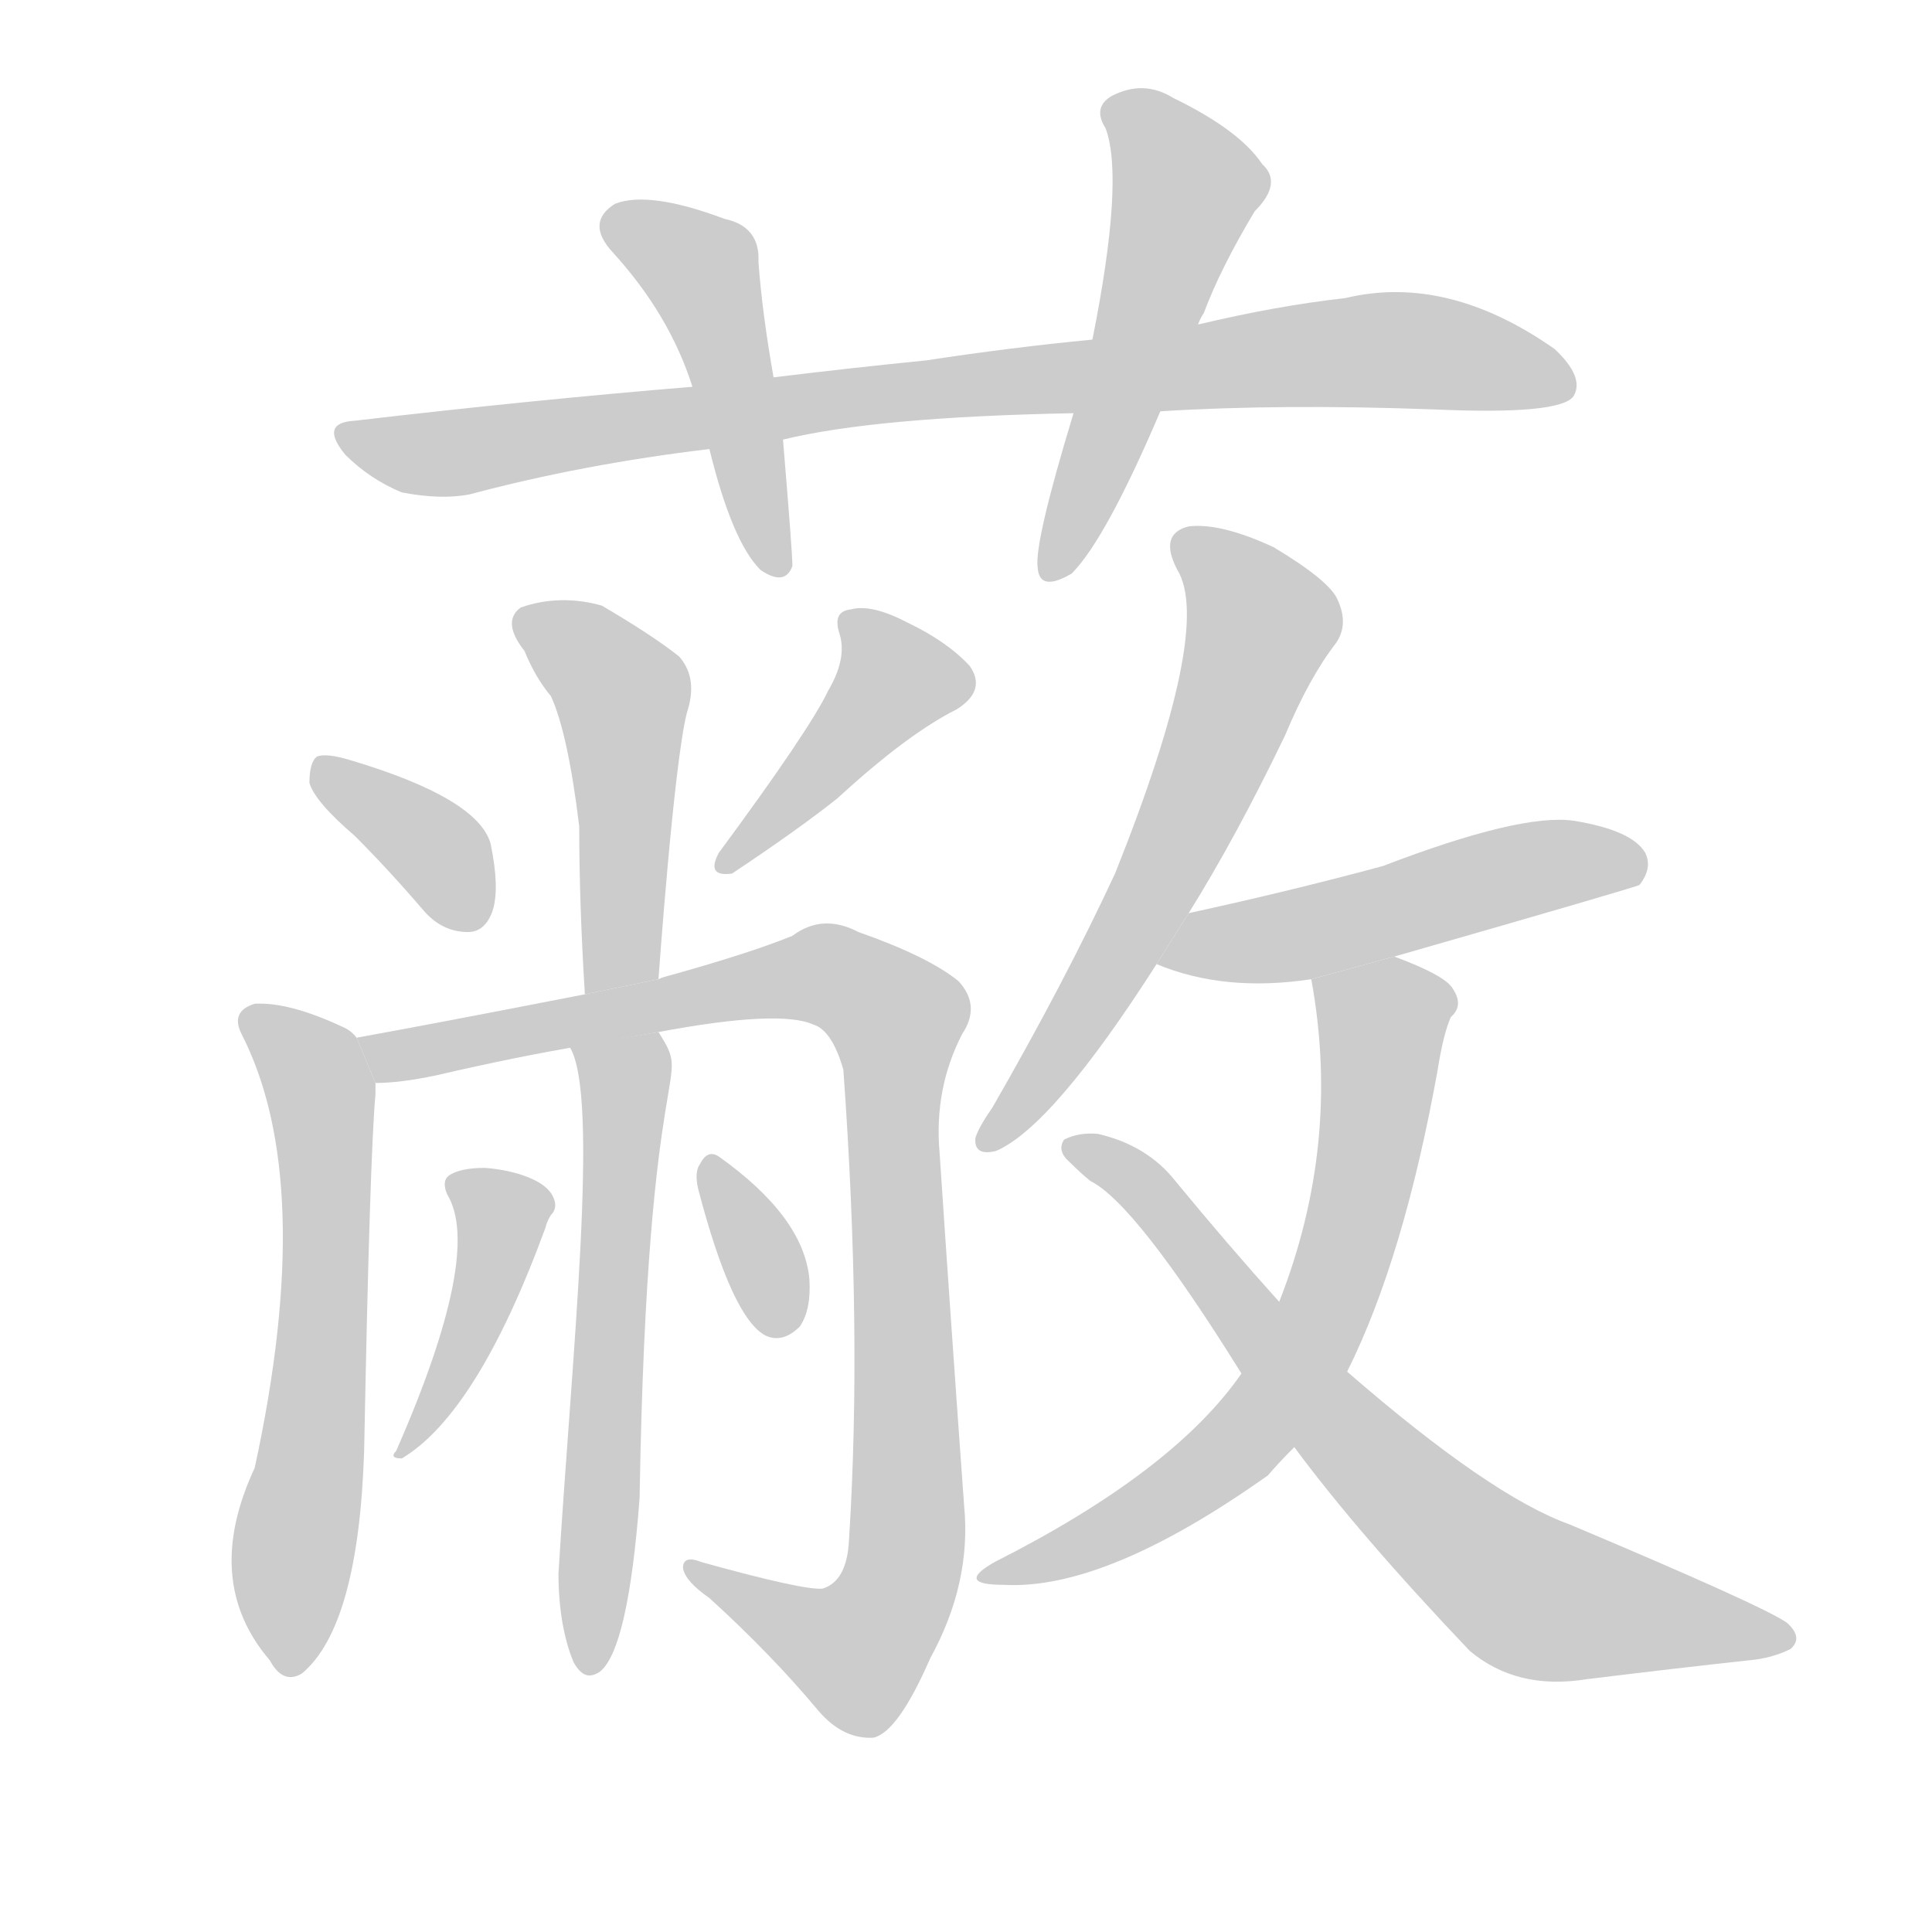
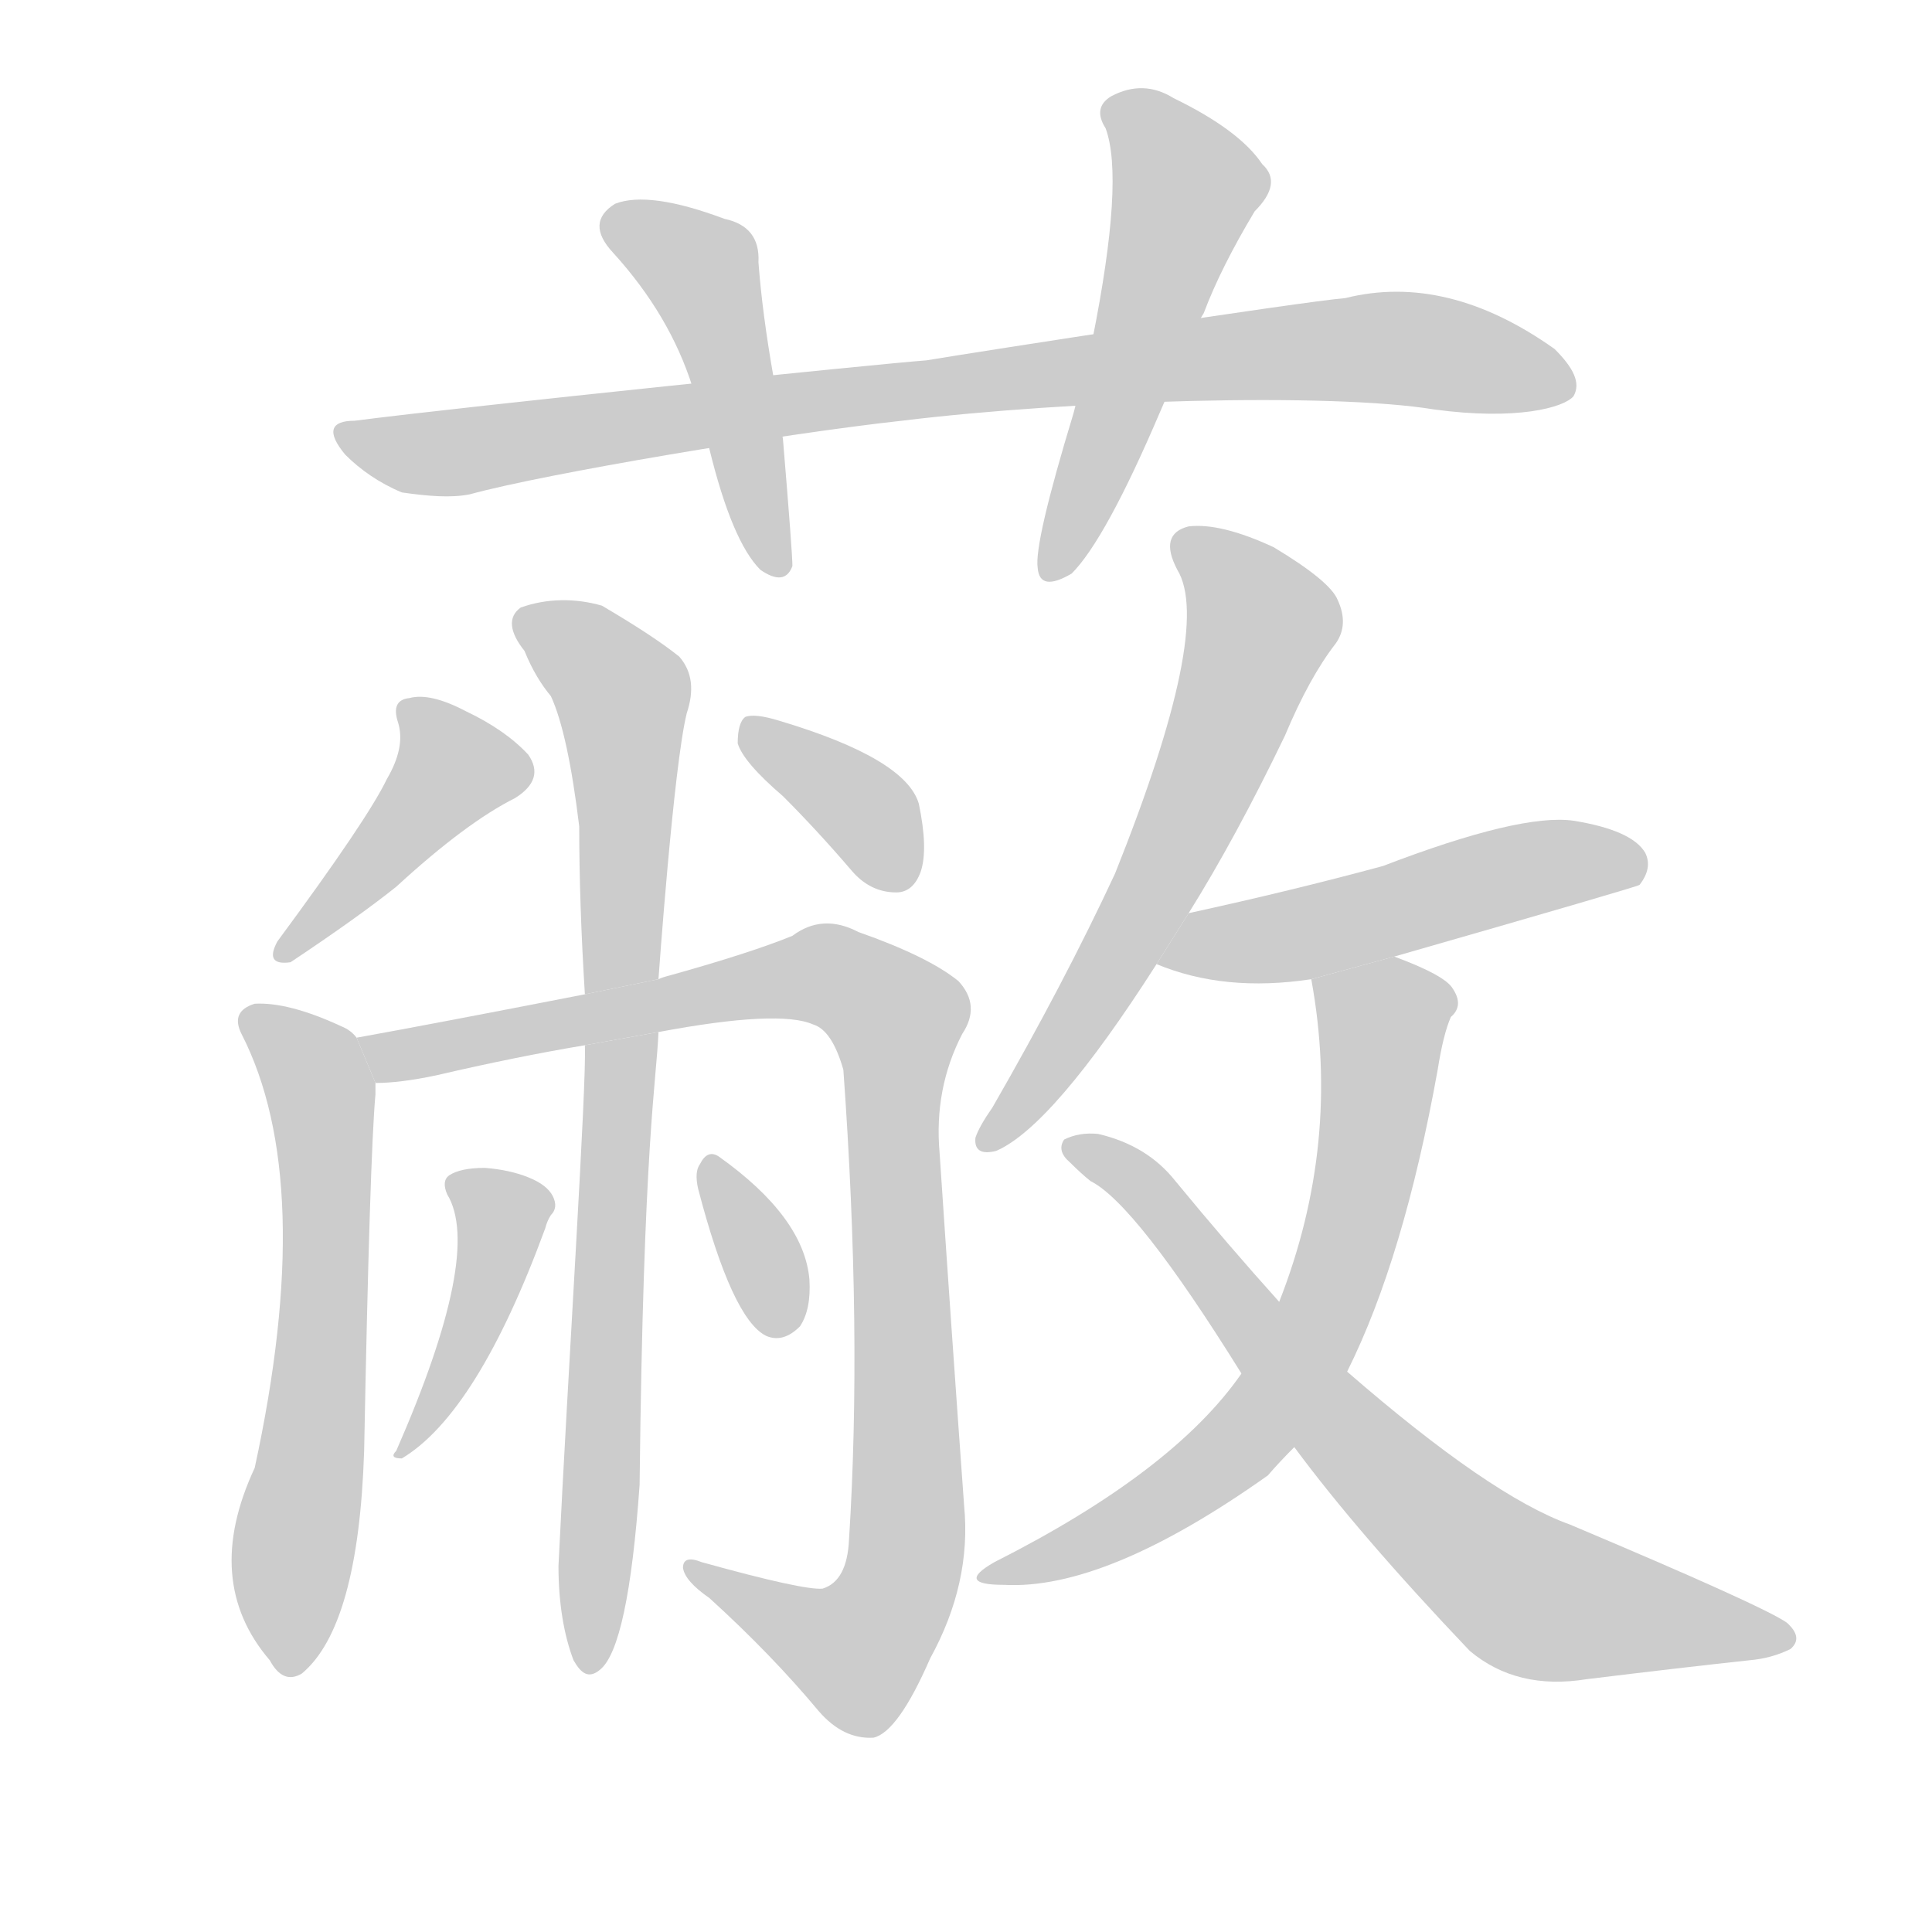
<svg xmlns="http://www.w3.org/2000/svg" xmlns:xlink="http://www.w3.org/1999/xlink" id="z34109" class="acjk" version="1.1" viewBox="0 0 1024 1024">
  <style>

@keyframes z34109k {
	from {
		stroke:#c00;
		stroke-dashoffset:3000;
	}
	75% {
		stroke:#c00;
		stroke-dashoffset:0;
	}
	to {
		stroke:#000;
	}
}
#z34109 path[clip-path] {
	animation:z34109k 1s linear both;
	stroke-dasharray:3000;
	stroke-width:128;
	stroke-linecap:round;
	fill:none;
}
#z34109 path[clip-path="url(#z34109c1)"] {animation-delay:1s;}
#z34109 path[clip-path="url(#z34109c2)"] {animation-delay:2s;}
#z34109 path[clip-path="url(#z34109c3)"] {animation-delay:3s;}
#z34109 path[clip-path="url(#z34109c4)"] {animation-delay:4s;}
#z34109 path[clip-path="url(#z34109c5)"] {animation-delay:5s;}
#z34109 path[clip-path="url(#z34109c6)"] {animation-delay:6s;}
#z34109 path[clip-path="url(#z34109c7)"] {animation-delay:7s;}
#z34109 path[clip-path="url(#z34109c8)"] {animation-delay:8s;}
#z34109 path[clip-path="url(#z34109c9)"] {animation-delay:9s;}
#z34109 path[clip-path="url(#z34109c10)"] {animation-delay:10s;}
#z34109 path[clip-path="url(#z34109c11)"] {animation-delay:11s;}
#z34109 path[clip-path="url(#z34109c12)"] {animation-delay:12s;}
#z34109 path[clip-path="url(#z34109c13)"] {animation-delay:13s;}
#z34109 path[clip-path="url(#z34109c14)"] {animation-delay:14s;}
#z34109 path[clip-path="url(#z34109c15)"] {animation-delay:15s;}
#z34109 path {fill:#ccc;}

</style>
-   <path id="z34109d1" d="M615 218Q679 214 760 217Q827 220 834 210Q840 200 824 185Q767 145 713 158Q677 162 635 172L579 180Q537 184 491 191Q451 195 410 200L367 205Q282 212 188 223Q169 224 183 241Q196 254 213 261Q234 265 249 262Q309 246 376 238L415 233Q464 221 569 219L615 218 Z" />
+   <path id="z34109d1" d="M 760,217 C 804,223 829,216 834,210 838,203 834,195 824,185 786,158 749,149 713,158 689,160 521,186 491,191 464,193 250,215 188,223 175,223 173,229 183,241 191,249 201,256 213,261 227,263 239,264 249,262 289,251 414,230 478,223 568,212 705,208 760,217 Z" />
  <path id="z34109d2" d="M410 200Q404 166 402 139Q403 120 384 116Q344 101 326 108Q310 118 325 134Q355 167 367 205L376 238Q388 287 403 302Q416 311 420 300Q420 293 415 233L410 200 Z" />
  <path id="z34109d3" d="M635 172Q636 169 638 166Q647 142 665 112Q680 97 669 87Q657 69 622 52Q606 42 589 51Q579 57 586 68Q596 95 579 180L569 219Q548 288 550 301Q551 314 568 304Q586 286 615 218L635 172 Z" />
  <path id="z34109d4" d="M349 519C349 519 357 406 364 378C368 366 367 356 360 348C350 340 336 331 319 321C305 317 290 317 276 322C269 327 270 335 278 345C282 355 287 363 292 369C298 382 303 405 307 438C307 465 308 495 310 527 Z" />
-   <path id="z34109d5" d="M188 443Q206 461 224 482Q234 494 248 494Q257 494 261 483Q265 471 260 447Q253 423 186 403Q173 399 168 401Q164 404 164 415Q167 425 188 443 Z" />
-   <path id="z34109d6" d="M439 366Q429 387 381 452Q374 465 388 463Q424 439 444 423Q481 389 507 376Q523 366 514 353Q502 340 481 330Q462 320 451 323Q441 324 445 336Q449 349 439 366 Z" />
+   <path id="z34109d5" d="M 205,413 Q 195,434 147,499 140,512 154,510 190,486 210,470 247,436 273,423 289,413 280,400 268,387 247,377 228,367 217,370 207,371 211,383 215,396 205,413 Z" />
+   <path id="z34109d6" d="M 415,422 Q 433,440 451,461 461,473 475,473 484,473 488,462 492,450 487,426 480,402 413,382 400,378 395,380 391,383 391,394 394,404 415,422 Z" />
  <path id="z34109d7" d="M189 550Q186 546 181 544Q153 531 135 532Q122 536 128 548Q168 626 135 778Q107 838 143 880Q150 893 160 887Q190 862 193 769Q196 613 199 580Q199 576 199 574L189 550 Z" />
  <path id="z34109d8" d="M349 547Q413 535 431 543Q441 546 447 567Q457 706 450 816Q449 838 436 842Q426 843 372 828Q362 824 362 831Q363 838 376 847Q409 877 434 907Q447 922 463 921Q476 918 493 879Q515 839 511 798Q504 701 498 611Q495 577 510 548Q520 533 508 520Q492 507 455 494Q436 484 420 496Q398 505 355 517Q351 518 349 519L310 527Q228 543 189 550L199 574Q212 574 231 570Q274 560 310 554L349 547 Z" />
-   <path id="z34109d9" d="M302 555C318 581 303 719 296 834C296 853 299 869 304 881C308 888 312 890 318 886C328 878 335 847 339 794C343 547 368 577 349 547 Z" />
+   <path id="z34109d9" d="M 349,547 310,554 C 311,575 301,727 296,830 296,850 299,867 304,880 308,887 312,890 318,885 328,877 335,844 339,787 341,605 348,573 349,547 Z" />
  <path id="z34109d10" d="M237 633Q256 664 210 769Q206 773 213 773Q253 749 289 651Q290 647 292 644Q296 640 293 634Q290 628 280 624Q270 620 257 619Q244 619 238 623Q234 626 237 633 Z" />
  <path id="z34109d11" d="M370 630Q388 699 406 708Q415 712 424 703Q430 694 429 678Q426 645 381 613Q375 609 371 617Q368 621 370 630 Z" />
  <path id="z34109d12" d="M630 484Q655 444 681 390Q694 359 708 341Q715 331 709 318Q705 308 675 290Q647 277 630 279Q614 283 624 302Q643 333 591 463Q564 521 526 587Q519 597 517 603Q516 613 528 610Q558 597 613 511L630 484 Z" />
  <path id="z34109d13" d="M739 507Q868 470 869 469Q876 460 872 452Q865 440 834 435Q806 431 733 459Q685 472 630 484L613 511Q649 526 695 519L739 507 Z" />
  <path id="z34109d14" d="M714 727Q744 667 762 567Q765 548 769 539Q776 533 770 524Q766 517 739 507L695 519Q711 606 678 690L658 728Q622 780 527 828Q506 840 532 840Q586 843 672 782Q678 775 686 767L714 727 Z" />
  <path id="z34109d15" d="M686 767Q720 813 779 875Q804 896 841 890Q890 884 927 880Q939 879 949 874Q956 868 947 860Q934 851 832 808Q790 793 714 727L678 690Q651 660 623 626Q608 607 582 601Q572 600 564 604Q560 610 567 616Q573 622 578 626Q602 638 658 728L686 767 Z" />
  <defs>
    <clipPath id="z34109c1">
      <use xlink:href="#z34109d1" />
    </clipPath>
    <clipPath id="z34109c2">
      <use xlink:href="#z34109d2" />
    </clipPath>
    <clipPath id="z34109c3">
      <use xlink:href="#z34109d3" />
    </clipPath>
    <clipPath id="z34109c4">
      <use xlink:href="#z34109d4" />
    </clipPath>
    <clipPath id="z34109c5">
      <use xlink:href="#z34109d5" />
    </clipPath>
    <clipPath id="z34109c6">
      <use xlink:href="#z34109d6" />
    </clipPath>
    <clipPath id="z34109c7">
      <use xlink:href="#z34109d7" />
    </clipPath>
    <clipPath id="z34109c8">
      <use xlink:href="#z34109d8" />
    </clipPath>
    <clipPath id="z34109c9">
      <use xlink:href="#z34109d9" />
    </clipPath>
    <clipPath id="z34109c10">
      <use xlink:href="#z34109d10" />
    </clipPath>
    <clipPath id="z34109c11">
      <use xlink:href="#z34109d11" />
    </clipPath>
    <clipPath id="z34109c12">
      <use xlink:href="#z34109d12" />
    </clipPath>
    <clipPath id="z34109c13">
      <use xlink:href="#z34109d13" />
    </clipPath>
    <clipPath id="z34109c14">
      <use xlink:href="#z34109d14" />
    </clipPath>
    <clipPath id="z34109c15">
      <use xlink:href="#z34109d15" />
    </clipPath>
  </defs>
  <path pathLength="2999" clip-path="url(#z34109c1)" d="M184 230L238 240L735 185L831 201" />
  <path pathLength="2999" clip-path="url(#z34109c2)" d="M323 120L377 150L411 300" />
  <path pathLength="2999" clip-path="url(#z34109c3)" d="M591 54L630 105L560 303" />
  <path pathLength="2999" clip-path="url(#z34109c4)" d="M279 327L331 371L330 522" />
-   <path pathLength="2999" clip-path="url(#z34109c5)" d="M171 408L229 447L248 488" />
-   <path pathLength="2999" clip-path="url(#z34109c6)" d="M451 333L475 370L387 455" />
+   <path pathLength="2999" clip-path="url(#z34109c5)" d="M 217,380 241,417 153,502" />
+   <path pathLength="2999" clip-path="url(#z34109c6)" d="M 398,387 456,426 475,467" />
  <path pathLength="2999" clip-path="url(#z34109c7)" d="M134 540L172 601L155 885" />
  <path pathLength="2999" clip-path="url(#z34109c8)" d="M198 553L432 516L477 540L476 841L445 881L370 834" />
-   <path pathLength="2999" clip-path="url(#z34109c9)" d="M348 553L327 582L314 881" />
+   <path pathLength="2999" clip-path="url(#z34109c9)" d="M 338,556 327,582 314,881" />
  <path pathLength="2999" clip-path="url(#z34109c10)" d="M243 629L267 656L217 766" />
  <path pathLength="2999" clip-path="url(#z34109c11)" d="M378 618L415 702" />
  <path pathLength="2999" clip-path="url(#z34109c12)" d="M626 285L670 334L613 470L525 603" />
  <path pathLength="2999" clip-path="url(#z34109c13)" d="M621 508L868 459" />
  <path pathLength="2999" clip-path="url(#z34109c14)" d="M701 524L735 549L692 716L639 780L527 833" />
  <path pathLength="2999" clip-path="url(#z34109c15)" d="M570 607L793 834L947 866" />
</svg>
